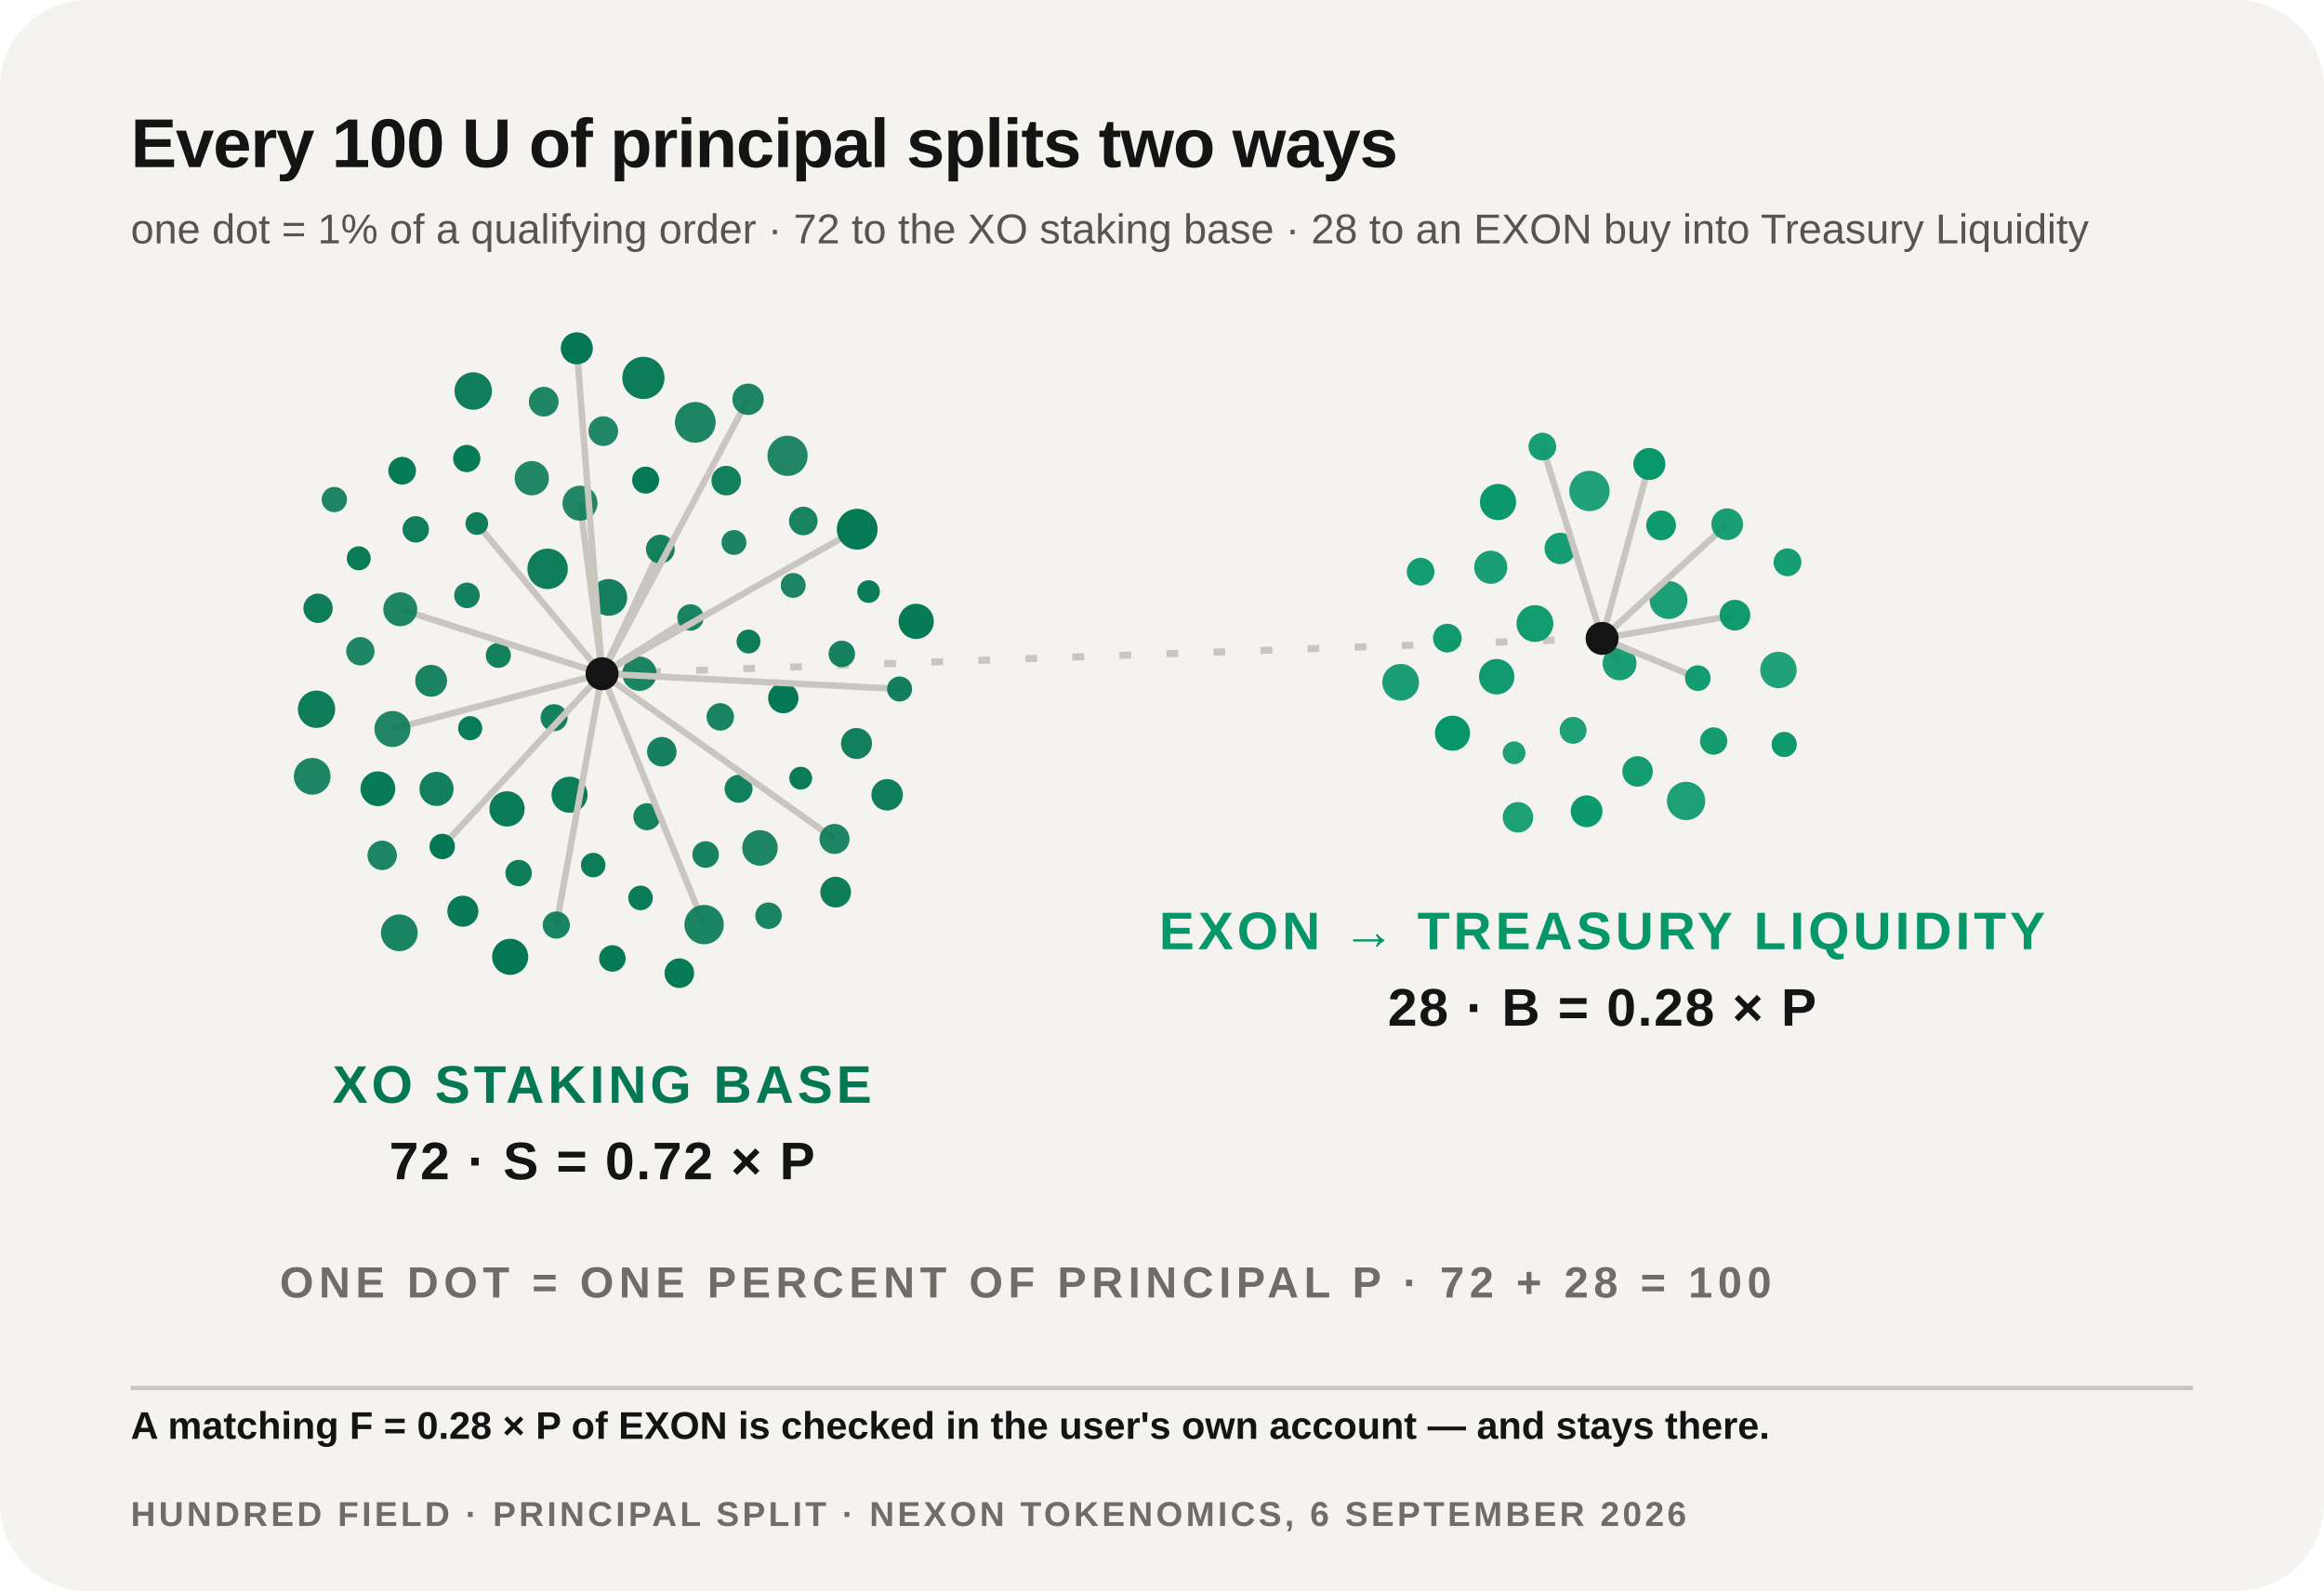
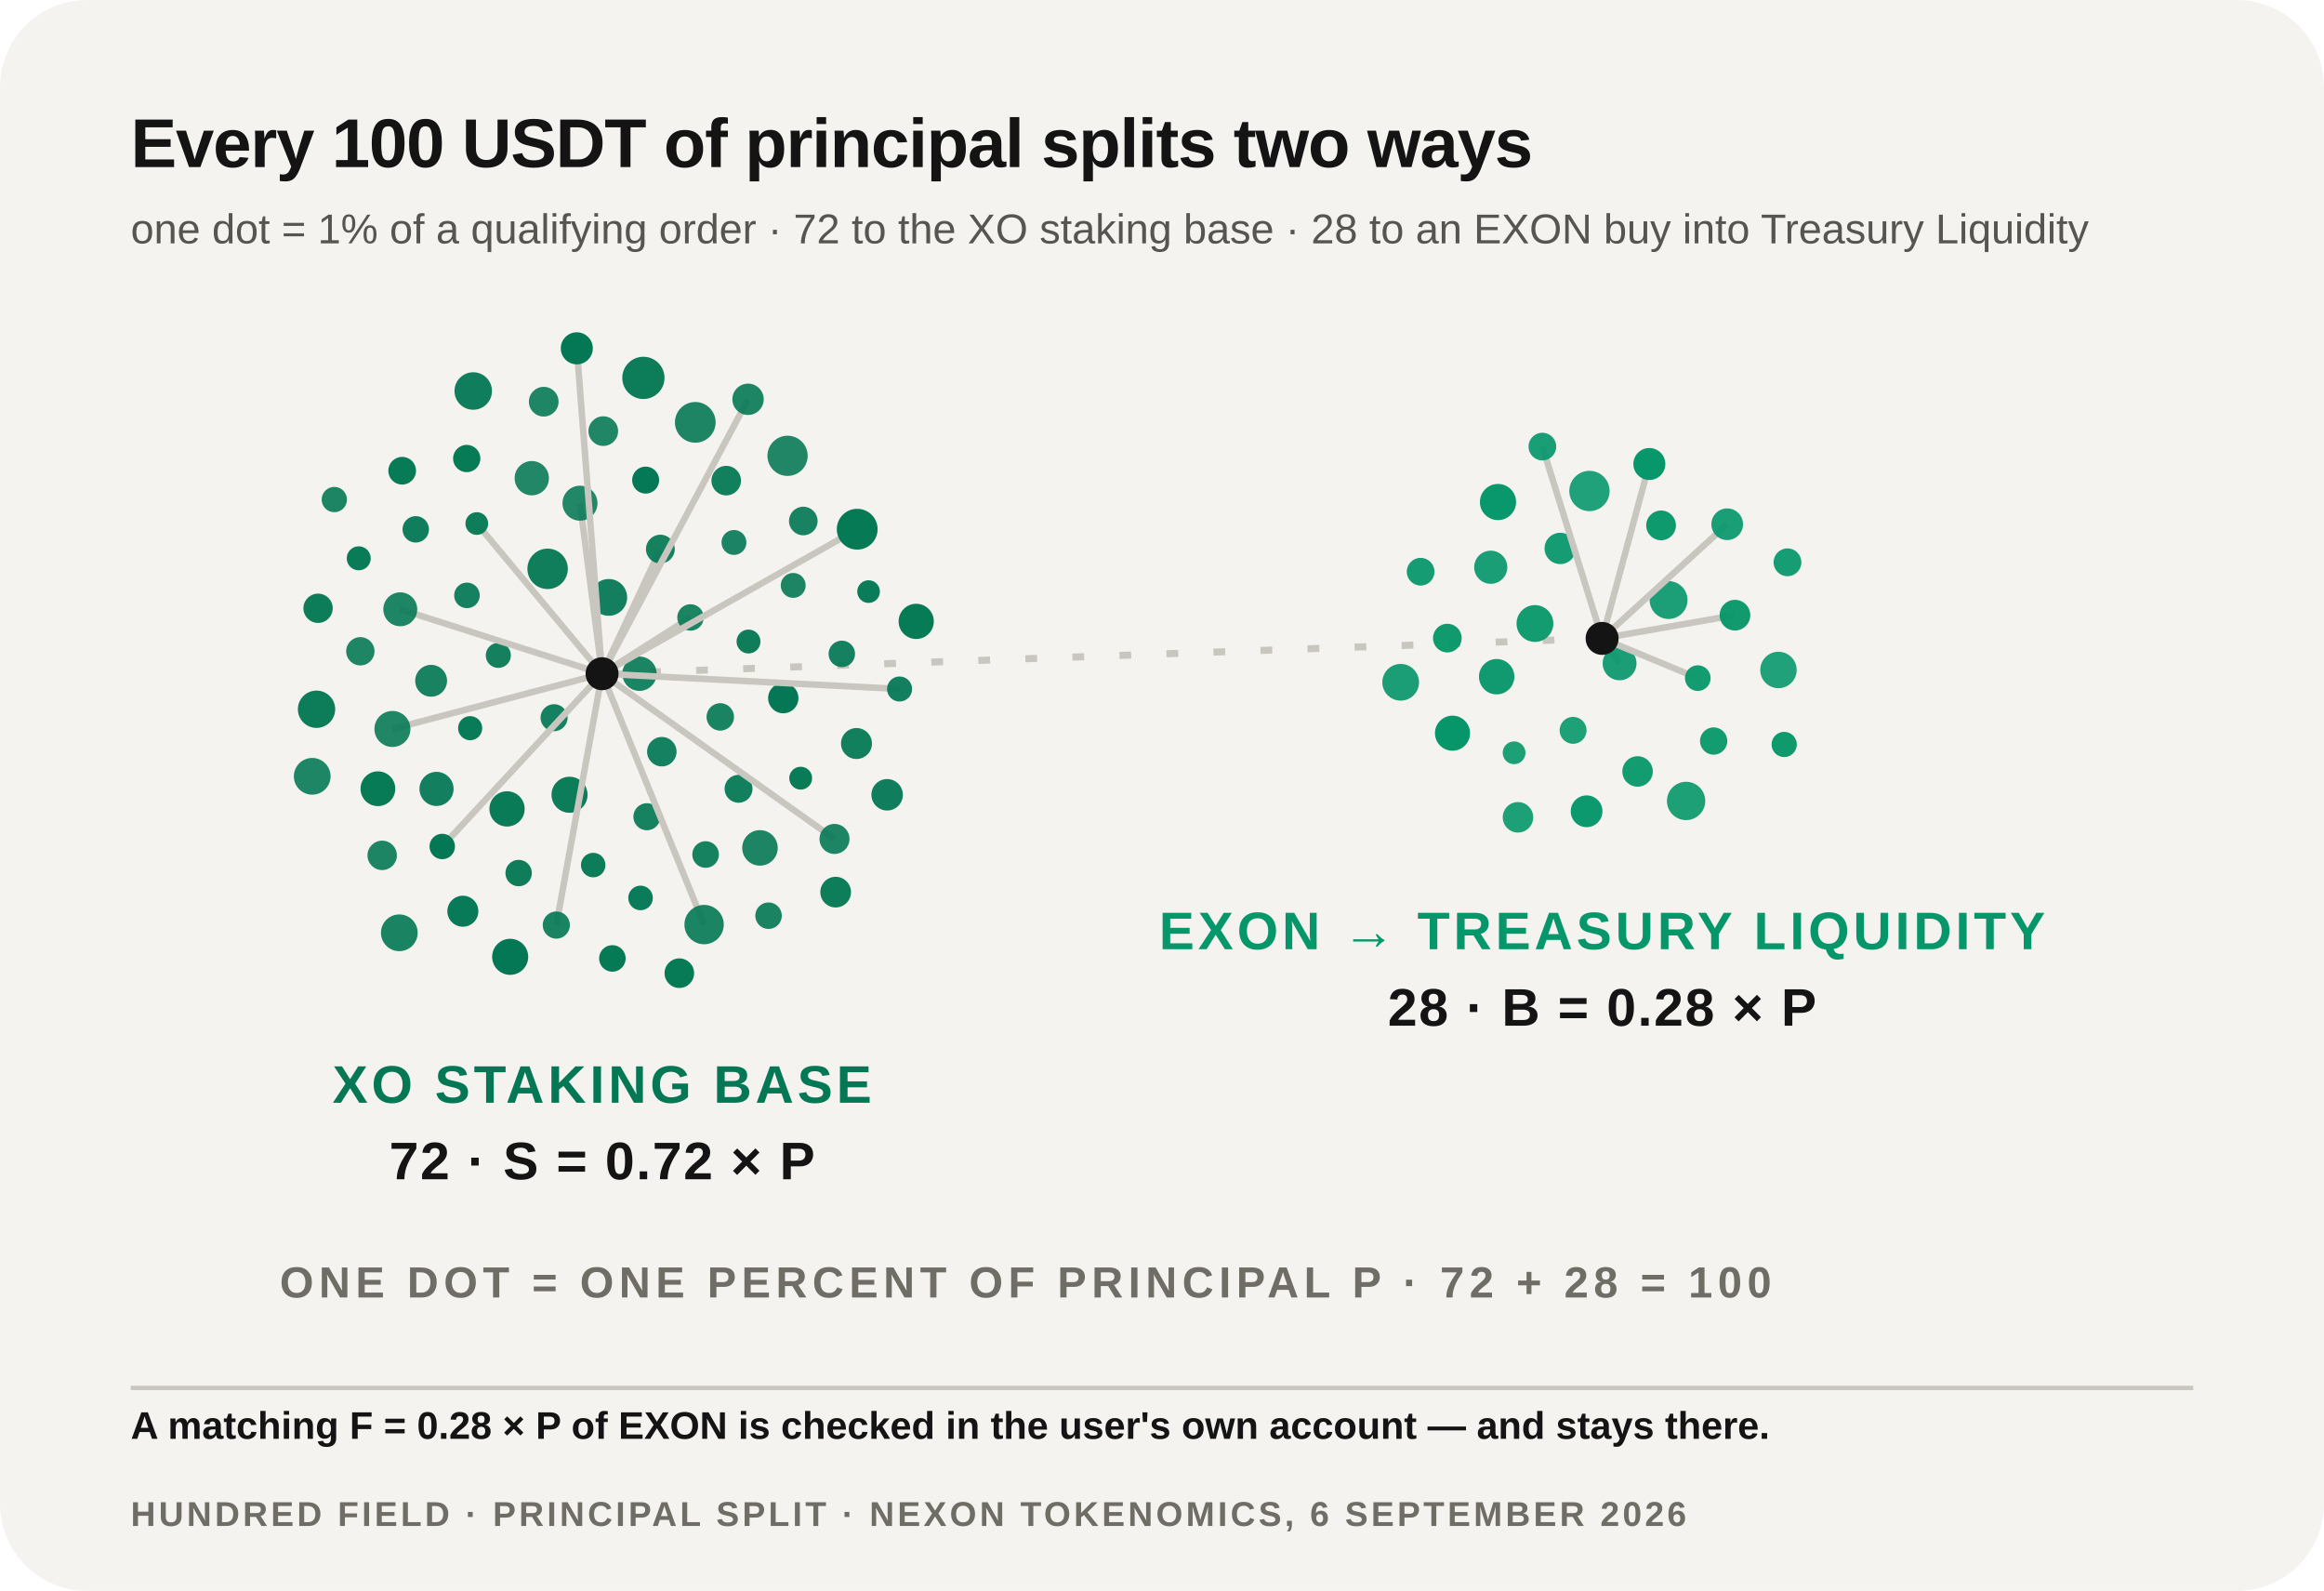
- <svg xmlns="http://www.w3.org/2000/svg" id="card-c1" viewBox="0 0 640 438" width="1280" role="img" aria-label="Every 100 U of principal splits two ways" height="876">
+ <svg xmlns="http://www.w3.org/2000/svg" id="card-c1" viewBox="0 0 640 438" width="1280" role="img" aria-label="Every 100 USDT of principal splits two ways" height="876">
  <style>
  text{font-family:-apple-system, "Helvetica Neue", "PingFang SC", "Hiragino Sans GB", "Microsoft YaHei", Arial, sans-serif;}
  .pop,.fade{animation:none}
  .draw{animation:none;stroke-dasharray:none;stroke-dashoffset:0}
</style>
  <rect x="0" y="0" width="640" height="438" rx="24" fill="#F5F3F0" />
-   <text x="36" y="46" font-size="19" font-weight="700" fill="#141414" letter-spacing="-.015em">Every 100 U of principal splits two ways</text>
+   <text x="36" y="46" font-size="19" font-weight="700" fill="#141414" letter-spacing="-.015em">Every 100 USDT of principal splits two ways</text>
  <text x="36" y="67" font-size="11.5" font-weight="400" fill="#57554F">one dot = 1% of a qualifying order · 72 to the XO staking base · 28 to an EXON buy into Treasury Liquidity</text>
  <g transform="translate(-41.56,-51.04) scale(1.62)">
    <line x1="128" y1="146" x2="298" y2="140" stroke="#C9C6C0" stroke-width="1.2" stroke-dasharray="2 6" class="fade" />
    <line x1="128" y1="146" x2="134.361" y2="146" stroke="#C9C6C0" stroke-width="1.1" class="fade" />
    <circle cx="134.361" cy="146" r="2.918" fill="#047854" opacity="0.904" class="pop" />
    <circle cx="119.842" cy="153.474" r="2.298" fill="#047854" opacity="0.925" class="pop" />
    <circle cx="129.138" cy="133.031" r="3.126" fill="#047854" opacity="0.936" class="pop" />
    <circle cx="138.159" cy="159.251" r="2.505" fill="#047854" opacity="0.925" class="pop" />
    <circle cx="110.365" cy="142.88" r="2.136" fill="#047854" opacity="0.933" class="pop" />
    <line x1="128" y1="146" x2="143.033" y2="136.438" stroke="#C9C6C0" stroke-width="1.1" class="fade" />
    <circle cx="143.033" cy="136.438" r="2.25" fill="#047854" opacity="0.906" class="pop" />
    <circle cx="122.47" cy="166.569" r="3.064" fill="#047854" opacity="0.965" class="pop" />
    <circle cx="118.744" cy="128.176" r="3.437" fill="#047854" opacity="0.953" class="pop" />
    <circle cx="148.094" cy="153.339" r="2.333" fill="#047854" opacity="0.913" class="pop" />
    <circle cx="105.579" cy="155.254" r="2.053" fill="#047854" opacity="0.975" class="pop" />
    <line x1="128" y1="146" x2="137.911" y2="124.824" stroke="#C9C6C0" stroke-width="1.1" class="fade" />
    <circle cx="137.911" cy="124.824" r="2.446" fill="#047854" opacity="0.929" class="pop" />
    <circle cx="135.622" cy="170.303" r="2.301" fill="#047854" opacity="0.919" class="pop" />
    <circle cx="105.032" cy="132.688" r="2.177" fill="#047854" opacity="0.924" class="pop" />
    <circle cx="152.895" cy="140.528" r="2.033" fill="#047854" opacity="0.955" class="pop" />
    <circle cx="111.847" cy="168.973" r="2.997" fill="#047854" opacity="0.977" class="pop" />
    <line x1="128" y1="146" x2="124.247" y2="117.021" stroke="#C9C6C0" stroke-width="1.1" class="fade" />
    <circle cx="124.247" cy="117.021" r="2.974" fill="#047854" opacity="0.882" class="pop" />
    <circle cx="151.202" cy="165.557" r="2.374" fill="#047854" opacity="0.941" class="pop" />
    <circle cx="98.942" cy="147.2" r="2.706" fill="#047854" opacity="0.915" class="pop" />
    <circle cx="150.42" cy="123.693" r="2.119" fill="#047854" opacity="0.902" class="pop" />
    <circle cx="126.494" cy="178.521" r="2.084" fill="#047854" opacity="0.965" class="pop" />
    <line x1="128" y1="146" x2="106.706" y2="120.478" stroke="#C9C6C0" stroke-width="1.1" class="fade" />
    <circle cx="106.706" cy="120.478" r="1.932" fill="#047854" opacity="0.957" class="pop" />
    <circle cx="158.807" cy="150.148" r="2.577" fill="#047854" opacity="0.998" class="pop" />
    <circle cx="99.859" cy="165.576" r="2.901" fill="#047854" opacity="0.937" class="pop" />
    <circle cx="135.406" cy="113.094" r="2.294" fill="#047854" opacity="0.995" class="pop" />
    <circle cx="145.602" cy="176.724" r="2.265" fill="#047854" opacity="0.919" class="pop" />
    <line x1="128" y1="146" x2="93.697" y2="135.052" stroke="#C9C6C0" stroke-width="1.1" class="fade" />
    <circle cx="93.697" cy="135.052" r="2.883" fill="#047854" opacity="0.890" class="pop" />
    <circle cx="160.493" cy="130.992" r="2.119" fill="#047854" opacity="0.897" class="pop" />
    <circle cx="113.817" cy="179.878" r="2.247" fill="#047854" opacity="0.957" class="pop" />
    <circle cx="116.052" cy="112.77" r="2.915" fill="#047854" opacity="0.881" class="pop" />
    <circle cx="161.767" cy="163.752" r="1.944" fill="#047854" opacity="0.980" class="pop" />
    <line x1="128" y1="146" x2="92.363" y2="155.389" stroke="#C9C6C0" stroke-width="1.1" class="fade" />
    <circle cx="92.363" cy="155.389" r="3.061" fill="#047854" opacity="0.884" class="pop" />
    <circle cx="149.105" cy="113.185" r="2.512" fill="#047854" opacity="0.940" class="pop" />
    <circle cx="134.543" cy="184.105" r="2.092" fill="#047854" opacity="0.969" class="pop" />
    <circle cx="96.327" cy="121.464" r="2.25" fill="#047854" opacity="0.946" class="pop" />
    <circle cx="168.756" cy="142.629" r="2.252" fill="#047854" opacity="0.922" class="pop" />
    <line x1="128" y1="146" x2="100.831" y2="175.361" stroke="#C9C6C0" stroke-width="1.1" class="fade" />
    <circle cx="100.831" cy="175.361" r="2.165" fill="#047854" opacity="0.997" class="pop" />
    <circle cx="128.207" cy="104.774" r="2.52" fill="#047854" opacity="0.885" class="pop" />
    <circle cx="154.844" cy="175.601" r="3.019" fill="#047854" opacity="0.896" class="pop" />
    <circle cx="86.91" cy="142.185" r="2.408" fill="#047854" opacity="0.890" class="pop" />
    <circle cx="162.208" cy="120.046" r="2.43" fill="#047854" opacity="0.915" class="pop" />
    <line x1="128" y1="146" x2="120.222" y2="188.715" stroke="#C9C6C0" stroke-width="1.1" class="fade" />
    <circle cx="120.222" cy="188.715" r="2.31" fill="#047854" opacity="0.911" class="pop" />
    <circle cx="104.994" cy="109.428" r="2.318" fill="#047854" opacity="0.986" class="pop" />
    <circle cx="171.252" cy="157.862" r="2.633" fill="#047854" opacity="0.940" class="pop" />
    <circle cx="89.894" cy="165.547" r="2.954" fill="#047854" opacity="0.987" class="pop" />
    <circle cx="143.846" cy="103.281" r="3.459" fill="#047854" opacity="0.894" class="pop" />
    <line x1="128" y1="146" x2="145.346" y2="188.633" stroke="#C9C6C0" stroke-width="1.1" class="fade" />
    <circle cx="145.346" cy="188.633" r="3.345" fill="#047854" opacity="0.903" class="pop" />
    <circle cx="86.637" cy="126.388" r="2.041" fill="#047854" opacity="0.980" class="pop" />
    <circle cx="173.305" cy="132.042" r="1.927" fill="#047854" opacity="0.971" class="pop" />
    <circle cx="104.335" cy="186.361" r="2.636" fill="#047854" opacity="0.984" class="pop" />
    <circle cx="118.083" cy="99.772" r="2.522" fill="#047854" opacity="0.888" class="pop" />
    <line x1="128" y1="146" x2="167.514" y2="174.081" stroke="#C9C6C0" stroke-width="1.1" class="fade" />
    <circle cx="167.514" cy="174.081" r="2.551" fill="#047854" opacity="0.897" class="pop" />
    <circle cx="79.462" cy="152.039" r="3.172" fill="#047854" opacity="0.963" class="pop" />
    <circle cx="159.533" cy="108.97" r="3.418" fill="#047854" opacity="0.885" class="pop" />
    <circle cx="129.754" cy="194.385" r="2.257" fill="#047854" opacity="0.992" class="pop" />
    <circle cx="94.02" cy="111.504" r="2.354" fill="#047854" opacity="0.987" class="pop" />
    <line x1="128" y1="146" x2="178.575" y2="148.597" stroke="#C9C6C0" stroke-width="1.1" class="fade" />
    <circle cx="178.575" cy="148.597" r="2.131" fill="#047854" opacity="0.936" class="pop" />
    <circle cx="90.621" cy="176.87" r="2.5" fill="#047854" opacity="0.892" class="pop" />
    <circle cx="135.026" cy="95.725" r="3.59" fill="#047854" opacity="0.968" class="pop" />
    <circle cx="156.301" cy="187.123" r="2.255" fill="#047854" opacity="0.909" class="pop" />
    <circle cx="79.724" cy="134.879" r="2.492" fill="#047854" opacity="0.966" class="pop" />
    <line x1="128" y1="146" x2="171.372" y2="121.441" stroke="#C9C6C0" stroke-width="1.1" class="fade" />
    <circle cx="171.372" cy="121.441" r="3.469" fill="#047854" opacity="0.992" class="pop" />
    <circle cx="112.379" cy="194.112" r="3.066" fill="#047854" opacity="0.999" class="pop" />
    <circle cx="106.101" cy="97.956" r="3.187" fill="#047854" opacity="0.949" class="pop" />
    <circle cx="176.461" cy="166.575" r="2.675" fill="#047854" opacity="0.946" class="pop" />
    <circle cx="78.729" cy="163.436" r="3.122" fill="#047854" opacity="0.888" class="pop" />
    <line x1="128" y1="146" x2="152.817" y2="99.365" stroke="#C9C6C0" stroke-width="1.1" class="fade" />
    <circle cx="152.817" cy="99.365" r="2.665" fill="#047854" opacity="0.894" class="pop" />
    <circle cx="141.135" cy="196.891" r="2.514" fill="#047854" opacity="0.986" class="pop" />
    <circle cx="82.486" cy="116.402" r="2.152" fill="#047854" opacity="0.892" class="pop" />
    <circle cx="181.402" cy="137.106" r="2.993" fill="#047854" opacity="0.986" class="pop" />
    <circle cx="93.536" cy="190.029" r="3.121" fill="#047854" opacity="0.911" class="pop" />
    <line x1="128" y1="146" x2="123.706" y2="90.701" stroke="#C9C6C0" stroke-width="1.1" class="fade" />
    <circle cx="123.706" cy="90.701" r="2.724" fill="#047854" opacity="0.998" class="pop" />
    <circle cx="167.71" cy="183.118" r="2.607" fill="#047854" opacity="0.958" class="pop" />
    <circle cx="128" cy="146" r="2.8" fill="#141414" class="pop" />
    <text x="128" y="218.913" font-size="9" font-weight="800" fill="#047854" text-anchor="middle" letter-spacing=".07em" style="paint-order:stroke;stroke:#F5F3F0;stroke-width:4px" class="fade">XO STAKING BASE</text>
    <text x="128" y="231.913" font-size="9" font-weight="800" fill="#141414" text-anchor="middle" letter-spacing=".03em" style="paint-order:stroke;stroke:#F5F3F0;stroke-width:4px" class="fade">72 · S = 0.72 × P</text>
    <line x1="298" y1="140" x2="300.969" y2="144.24" stroke="#C9C6C0" stroke-width="1.1" class="fade" />
    <circle cx="300.969" cy="144.24" r="2.876" fill="#059669" opacity="0.910" class="pop" />
    <circle cx="286.581" cy="137.467" r="3.129" fill="#059669" opacity="0.934" class="pop" />
    <circle cx="309.3" cy="133.48" r="3.219" fill="#059669" opacity="0.903" class="pop" />
    <circle cx="293.067" cy="155.622" r="2.289" fill="#059669" opacity="0.890" class="pop" />
    <circle cx="290.88" cy="124.708" r="2.665" fill="#059669" opacity="0.929" class="pop" />
    <line x1="298" y1="140" x2="314.265" y2="146.75" stroke="#C9C6C0" stroke-width="1.1" class="fade" />
    <circle cx="314.265" cy="146.75" r="2.184" fill="#059669" opacity="0.936" class="pop" />
    <circle cx="280.075" cy="146.507" r="3.008" fill="#059669" opacity="0.949" class="pop" />
    <circle cx="308.023" cy="120.793" r="2.527" fill="#059669" opacity="0.960" class="pop" />
    <circle cx="304.031" cy="162.609" r="2.59" fill="#059669" opacity="0.936" class="pop" />
    <circle cx="279.068" cy="127.906" r="2.816" fill="#059669" opacity="0.914" class="pop" />
    <line x1="298" y1="140" x2="320.585" y2="136.05" stroke="#C9C6C0" stroke-width="1.1" class="fade" />
    <circle cx="320.585" cy="136.05" r="2.607" fill="#059669" opacity="0.957" class="pop" />
    <circle cx="283.037" cy="159.439" r="1.936" fill="#059669" opacity="0.893" class="pop" />
    <circle cx="295.85" cy="114.946" r="3.427" fill="#059669" opacity="0.881" class="pop" />
    <circle cx="316.962" cy="157.439" r="2.32" fill="#059669" opacity="0.934" class="pop" />
    <circle cx="271.69" cy="139.949" r="2.437" fill="#059669" opacity="0.957" class="pop" />
    <line x1="298" y1="140" x2="319.264" y2="120.597" stroke="#C9C6C0" stroke-width="1.1" class="fade" />
    <circle cx="319.264" cy="120.597" r="2.691" fill="#059669" opacity="0.913" class="pop" />
    <circle cx="295.364" cy="169.378" r="2.699" fill="#059669" opacity="0.967" class="pop" />
    <circle cx="280.301" cy="116.821" r="3.075" fill="#059669" opacity="0.981" class="pop" />
    <circle cx="327.978" cy="145.364" r="3.097" fill="#059669" opacity="0.881" class="pop" />
    <circle cx="272.567" cy="156.108" r="2.983" fill="#059669" opacity="0.994" class="pop" />
    <line x1="298" y1="140" x2="306.031" y2="110.359" stroke="#C9C6C0" stroke-width="1.1" class="fade" />
    <circle cx="306.031" cy="110.359" r="2.719" fill="#059669" opacity="0.991" class="pop" />
    <circle cx="312.277" cy="167.623" r="3.258" fill="#059669" opacity="0.895" class="pop" />
    <circle cx="267.149" cy="128.664" r="2.356" fill="#059669" opacity="0.933" class="pop" />
    <circle cx="329.511" cy="127.066" r="2.364" fill="#059669" opacity="0.923" class="pop" />
    <circle cx="283.698" cy="170.404" r="2.59" fill="#059669" opacity="0.891" class="pop" />
    <line x1="298" y1="140" x2="287.846" y2="107.4" stroke="#C9C6C0" stroke-width="1.1" class="fade" />
    <circle cx="287.846" cy="107.4" r="2.354" fill="#059669" opacity="0.914" class="pop" />
    <circle cx="328.954" cy="158.022" r="2.145" fill="#059669" opacity="0.962" class="pop" />
    <circle cx="263.758" cy="147.456" r="3.119" fill="#059669" opacity="0.909" class="pop" />
    <circle cx="298" cy="140" r="2.8" fill="#141414" class="pop" />
    <text x="298" y="192.818" font-size="9" font-weight="800" fill="#059669" text-anchor="middle" letter-spacing=".07em" style="paint-order:stroke;stroke:#F5F3F0;stroke-width:4px" class="fade">EXON → TREASURY LIQUIDITY</text>
    <text x="298" y="205.818" font-size="9" font-weight="800" fill="#141414" text-anchor="middle" letter-spacing=".03em" style="paint-order:stroke;stroke:#F5F3F0;stroke-width:4px" class="fade">28 · B = 0.28 × P</text>
    <text x="200" y="252" font-size="7.4" font-weight="600" fill="#6F6D66" text-anchor="middle" letter-spacing=".12em" class="fade">ONE DOT = ONE PERCENT OF PRINCIPAL P · 72 + 28 = 100</text>
  </g>
  <line x1="36" y1="382.109" x2="604" y2="382.109" stroke="#C9C6C0" stroke-width="1.2" />
  <text x="36" y="396.109" font-size="10.6" font-weight="600" fill="#141414">A matching F = 0.28 × P of EXON is checked in the user's own account — and stays there.</text>
  <text x="36" y="420.109" font-size="9.5" font-weight="600" fill="#6F6D66" letter-spacing=".09em">HUNDRED FIELD · PRINCIPAL SPLIT · NEXON TOKENOMICS, 6 SEPTEMBER 2026</text>
</svg>
